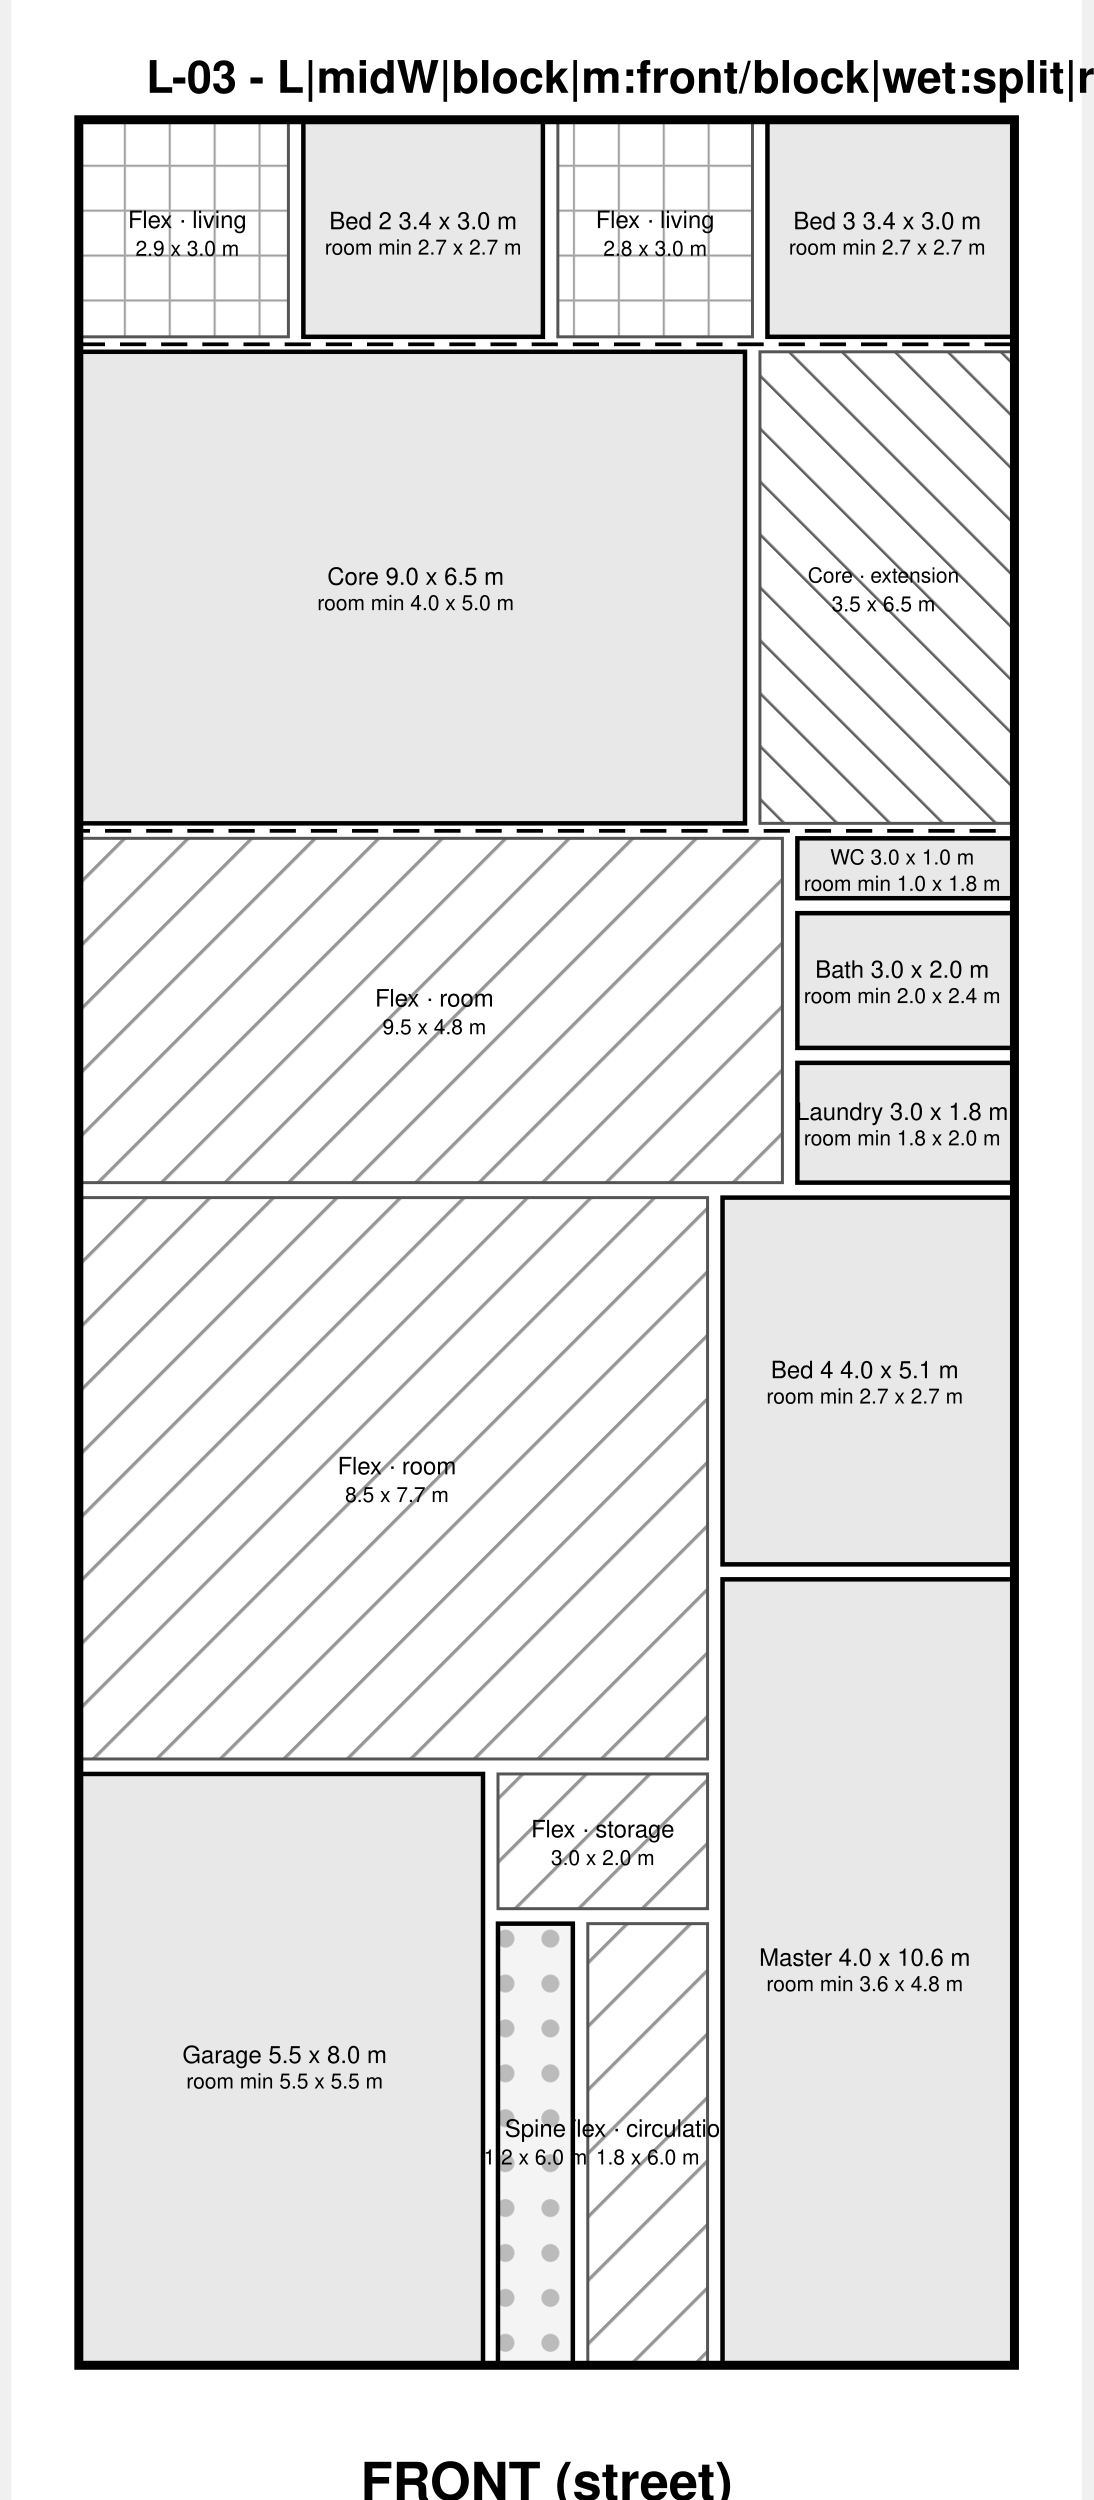
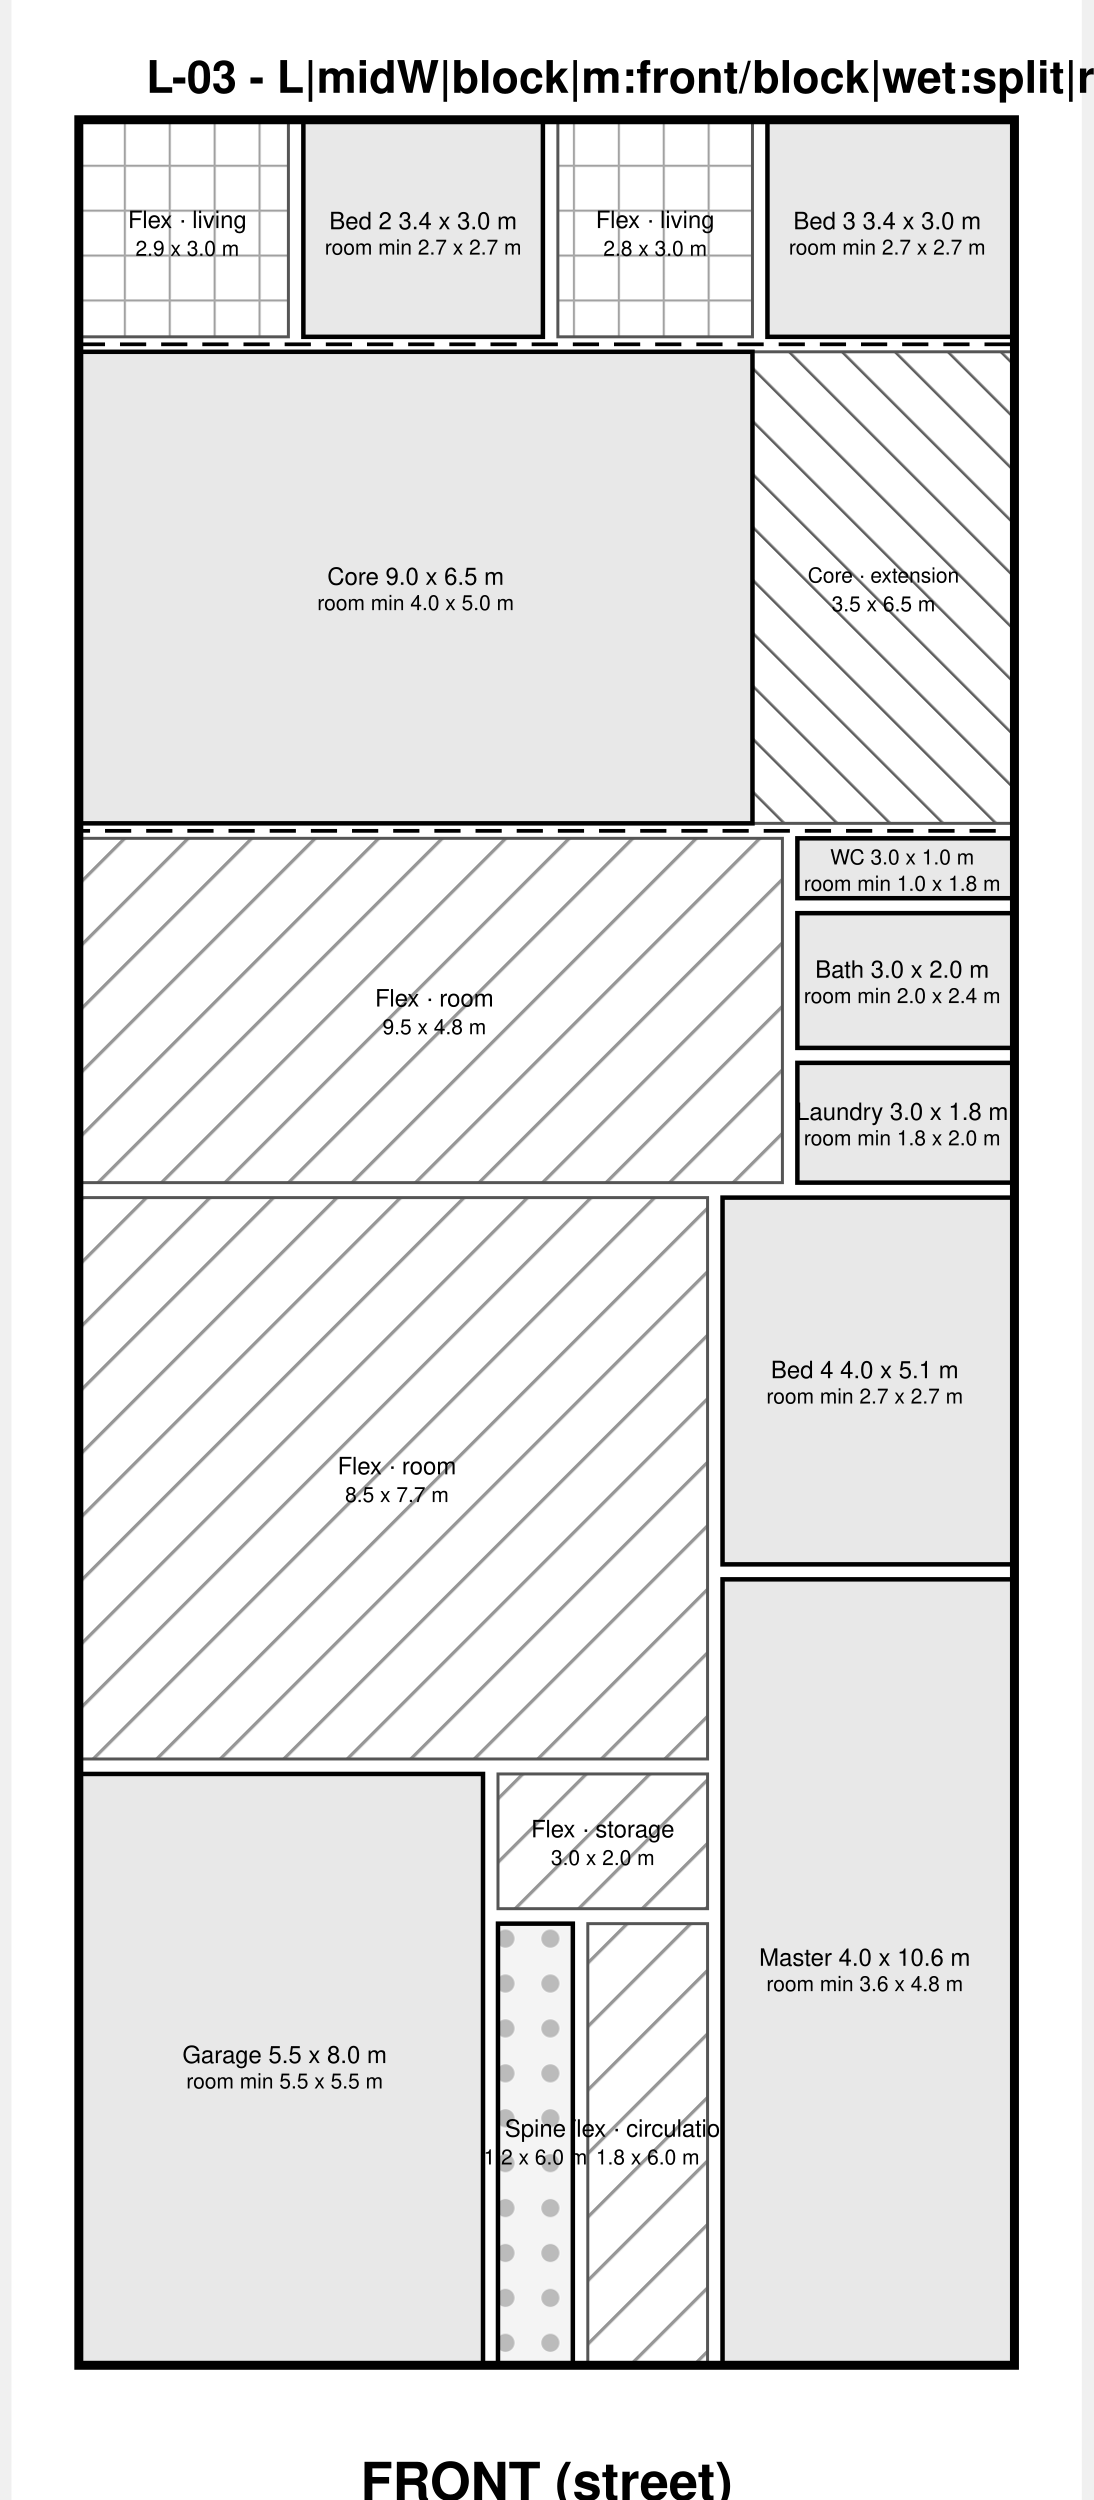
<svg xmlns="http://www.w3.org/2000/svg" width="715" height="1635" viewBox="-900 -1600 14300 33400" font-family="Helvetica, Arial, sans-serif" fill="#000">
  <defs>
    <pattern id="hatch" width="600" height="600" patternUnits="userSpaceOnUse" patternTransform="rotate(45)">
      <rect width="600" height="600" fill="#ffffff" />
      <line x1="0" y1="0" x2="0" y2="600" stroke="#999" stroke-width="90" />
    </pattern>
    <pattern id="hatch2" width="500" height="500" patternUnits="userSpaceOnUse" patternTransform="rotate(-45)">
      <rect width="500" height="500" fill="#ffffff" />
      <line x1="0" y1="0" x2="0" y2="500" stroke="#666" stroke-width="70" />
    </pattern>
    <pattern id="hatch3" width="600" height="600" patternUnits="userSpaceOnUse">
      <rect width="600" height="600" fill="#ffffff" />
      <line x1="0" y1="0" x2="0" y2="600" stroke="#aaa" stroke-width="60" />
      <line x1="0" y1="0" x2="600" y2="0" stroke="#aaa" stroke-width="60" />
    </pattern>
    <pattern id="dots" width="600" height="600" patternUnits="userSpaceOnUse">
      <rect width="600" height="600" fill="#f4f4f4" />
      <circle cx="300" cy="300" r="120" fill="#bbb" />
    </pattern>
  </defs>
  <rect x="-900" y="-1600" width="14300" height="33400" fill="#ffffff" />
  <text x="900" y="-360" font-size="600" font-weight="bold">L-03 - L|midW|block|m:front/block|wet:split|rr:FBFB|nofw|v0</text>
  <g>
    <rect x="0" y="0" width="2800" height="2900" fill="url(#hatch3)" stroke="#555" stroke-width="40" />
    <text x="1450" y="1340" font-size="320" text-anchor="middle" dominant-baseline="middle">Flex · living</text>
    <text x="1450" y="1724" font-size="280" text-anchor="middle" dominant-baseline="middle">2.9 x 3.0 m</text>
  </g>
  <g>
    <rect x="6400" y="0" width="2600" height="2900" fill="url(#hatch3)" stroke="#555" stroke-width="40" />
    <text x="7700" y="1340" font-size="320" text-anchor="middle" dominant-baseline="middle">Flex · living</text>
    <text x="7700" y="1724" font-size="280" text-anchor="middle" dominant-baseline="middle">2.8 x 3.0 m</text>
  </g>
  <g>
    <rect x="0" y="9600" width="9400" height="4600" fill="url(#hatch)" stroke="#555" stroke-width="40" />
    <text x="4750" y="11740" font-size="320" text-anchor="middle" dominant-baseline="middle">Flex · room</text>
    <text x="4750" y="12124" font-size="280" text-anchor="middle" dominant-baseline="middle">9.5 x 4.8 m</text>
  </g>
  <g>
    <rect x="0" y="14400" width="8400" height="7500" fill="url(#hatch)" stroke="#555" stroke-width="40" />
    <text x="4250" y="17990" font-size="320" text-anchor="middle" dominant-baseline="middle">Flex · room</text>
    <text x="4250" y="18374" font-size="280" text-anchor="middle" dominant-baseline="middle">8.5 x 7.7 m</text>
  </g>
  <g>
    <rect x="5600" y="22100" width="2800" height="1800" fill="url(#hatch)" stroke="#555" stroke-width="40" />
    <text x="7000" y="22840" font-size="320" text-anchor="middle" dominant-baseline="middle">Flex · storage</text>
    <text x="7000" y="23224" font-size="280" text-anchor="middle" dominant-baseline="middle">3.0 x 2.0 m</text>
  </g>
  <g>
    <rect x="6800" y="24100" width="1600" height="5900" fill="url(#hatch)" stroke="#555" stroke-width="40" />
    <text x="7600" y="26840" font-size="320" text-anchor="middle" dominant-baseline="middle">Flex · circulation</text>
    <text x="7600" y="27224" font-size="280" text-anchor="middle" dominant-baseline="middle">1.8 x 6.0 m</text>
  </g>
  <g>
-     <rect x="9100" y="3100" width="3400" height="6300" fill="url(#hatch2)" stroke="#555" stroke-width="40" />
+     <rect x="9000" y="3100" width="3500" height="6300" fill="url(#hatch2)" stroke="#555" stroke-width="40" />
    <text x="10750" y="6090" font-size="280" text-anchor="middle" dominant-baseline="middle">Core · extension</text>
    <text x="10750" y="6474" font-size="280" text-anchor="middle" dominant-baseline="middle">3.5 x 6.5 m</text>
    <rect x="0" y="3000" width="12500" height="6500" fill="none" stroke="#000" stroke-width="50" stroke-dasharray="350 200" />
  </g>
  <g>
    <rect x="3000" y="0" width="3200" height="2900" fill="#e8e8e8" stroke="#000" stroke-width="60" />
    <text x="4600" y="1356" font-size="320" text-anchor="middle" dominant-baseline="middle">Bed 2 3.4 x 3.0 m</text>
    <text x="4600" y="1708" font-size="280" text-anchor="middle" dominant-baseline="middle">room min 2.7 x 2.7 m</text>
  </g>
  <g>
    <rect x="9200" y="0" width="3300" height="2900" fill="#e8e8e8" stroke="#000" stroke-width="60" />
    <text x="10800" y="1356" font-size="320" text-anchor="middle" dominant-baseline="middle">Bed 3 3.4 x 3.0 m</text>
    <text x="10800" y="1708" font-size="280" text-anchor="middle" dominant-baseline="middle">room min 2.7 x 2.7 m</text>
  </g>
  <g>
-     <rect x="0" y="3100" width="8900" height="6300" fill="#e8e8e8" stroke="#000" stroke-width="60" />
+     <rect x="0" y="3100" width="9000" height="6300" fill="#e8e8e8" stroke="#000" stroke-width="60" />
    <text x="4500" y="6106" font-size="320" text-anchor="middle" dominant-baseline="middle">Core 9.0 x 6.5 m</text>
    <text x="4500" y="6458" font-size="280" text-anchor="middle" dominant-baseline="middle">room min 4.0 x 5.0 m</text>
  </g>
  <g>
    <rect x="0" y="22100" width="5400" height="7900" fill="#e8e8e8" stroke="#000" stroke-width="60" />
    <text x="2750" y="25856" font-size="320" text-anchor="middle" dominant-baseline="middle">Garage 5.5 x 8.0 m</text>
    <text x="2750" y="26208" font-size="280" text-anchor="middle" dominant-baseline="middle">room min 5.5 x 5.5 m</text>
  </g>
  <g>
    <rect x="9600" y="9600" width="2900" height="800" fill="#e8e8e8" stroke="#000" stroke-width="60" />
    <text x="11000" y="9856" font-size="280" text-anchor="middle" dominant-baseline="middle">WC 3.0 x 1.0 m</text>
    <text x="11000" y="10208" font-size="280" text-anchor="middle" dominant-baseline="middle">room min 1.0 x 1.8 m</text>
  </g>
  <g>
    <rect x="9600" y="10600" width="2900" height="1800" fill="#e8e8e8" stroke="#000" stroke-width="60" />
    <text x="11000" y="11356" font-size="320" text-anchor="middle" dominant-baseline="middle">Bath 3.0 x 2.0 m</text>
    <text x="11000" y="11708" font-size="280" text-anchor="middle" dominant-baseline="middle">room min 2.0 x 2.4 m</text>
  </g>
  <g>
    <rect x="9600" y="12600" width="2900" height="1600" fill="#e8e8e8" stroke="#000" stroke-width="60" />
    <text x="11000" y="13256" font-size="320" text-anchor="middle" dominant-baseline="middle">Laundry 3.0 x 1.8 m</text>
    <text x="11000" y="13608" font-size="280" text-anchor="middle" dominant-baseline="middle">room min 1.8 x 2.0 m</text>
  </g>
  <g>
    <rect x="8600" y="14400" width="3900" height="4900" fill="#e8e8e8" stroke="#000" stroke-width="60" />
    <text x="10500" y="16706" font-size="320" text-anchor="middle" dominant-baseline="middle">Bed 4 4.0 x 5.1 m</text>
    <text x="10500" y="17058" font-size="280" text-anchor="middle" dominant-baseline="middle">room min 2.7 x 2.7 m</text>
  </g>
  <g>
    <rect x="8600" y="19500" width="3900" height="10500" fill="#e8e8e8" stroke="#000" stroke-width="60" />
    <text x="10500" y="24556" font-size="320" text-anchor="middle" dominant-baseline="middle">Master 4.0 x 10.6 m</text>
    <text x="10500" y="24908" font-size="280" text-anchor="middle" dominant-baseline="middle">room min 3.6 x 4.8 m</text>
  </g>
  <g>
    <rect x="5600" y="24100" width="1000" height="5900" fill="url(#dots)" stroke="#000" stroke-width="60" />
    <text x="6100" y="26840" font-size="320" text-anchor="middle" dominant-baseline="middle">Spine</text>
    <text x="6100" y="27224" font-size="280" text-anchor="middle" dominant-baseline="middle">1.2 x 6.0 m</text>
  </g>
  <rect x="0" y="0" width="12500" height="30000" fill="none" stroke="#000" stroke-width="120" />
  <text x="6250" y="31800" font-size="700" text-anchor="middle" font-weight="bold">FRONT (street)</text>
</svg>
